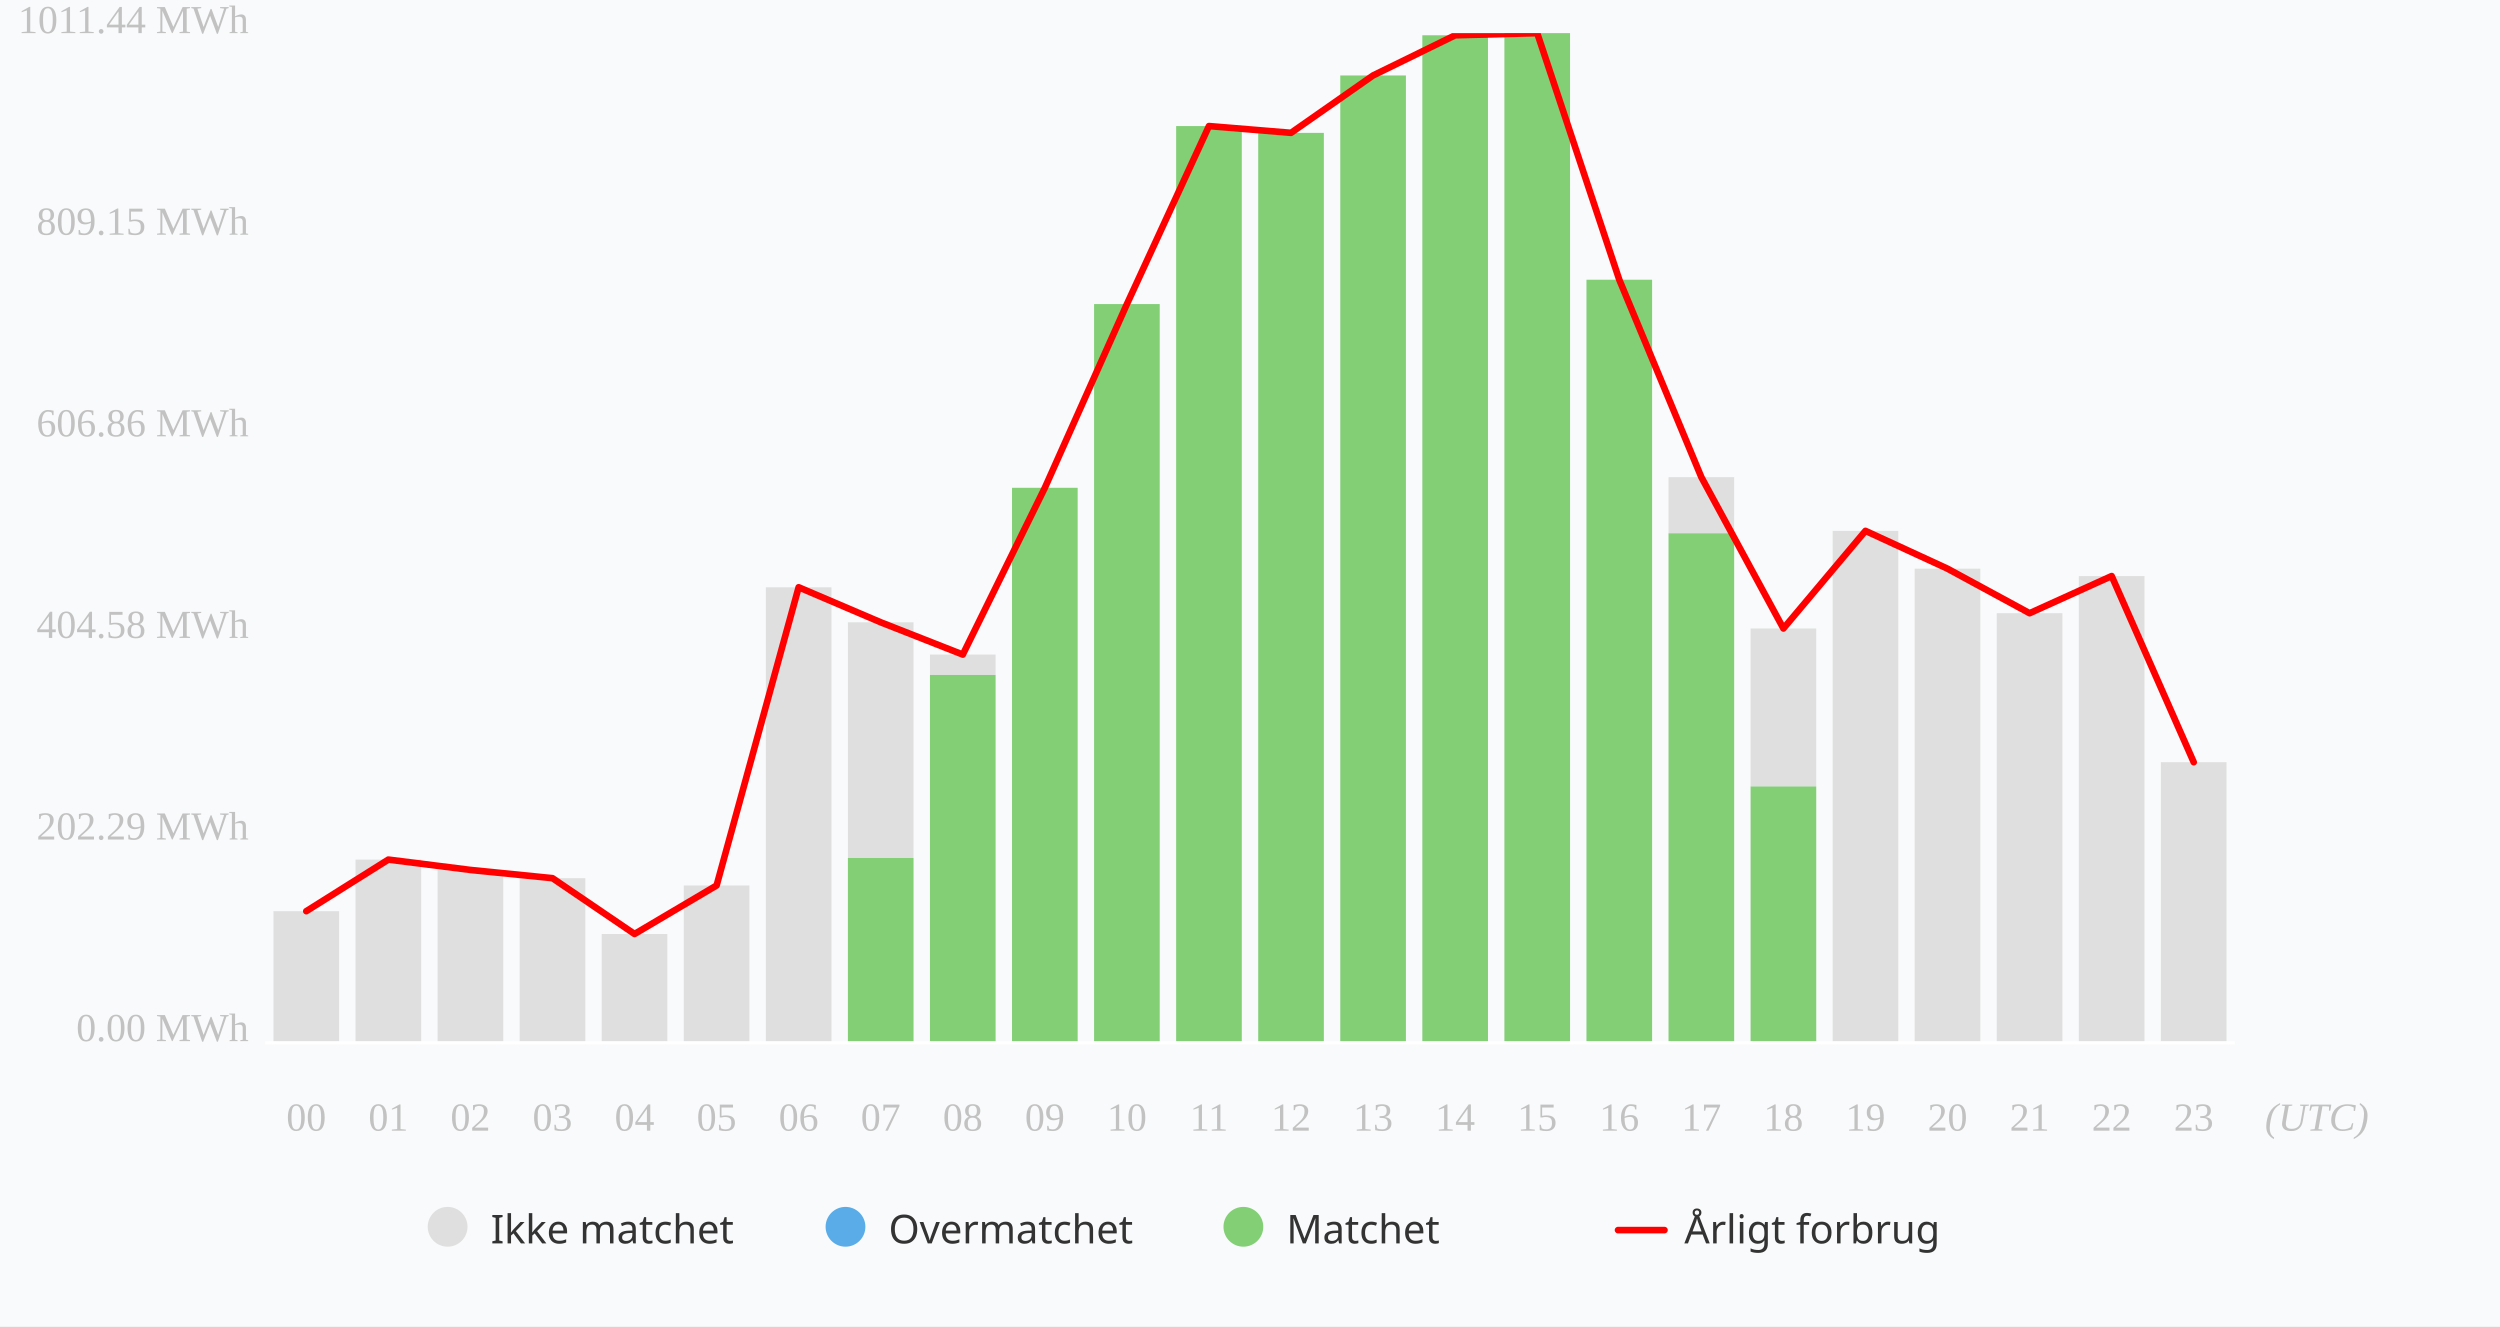
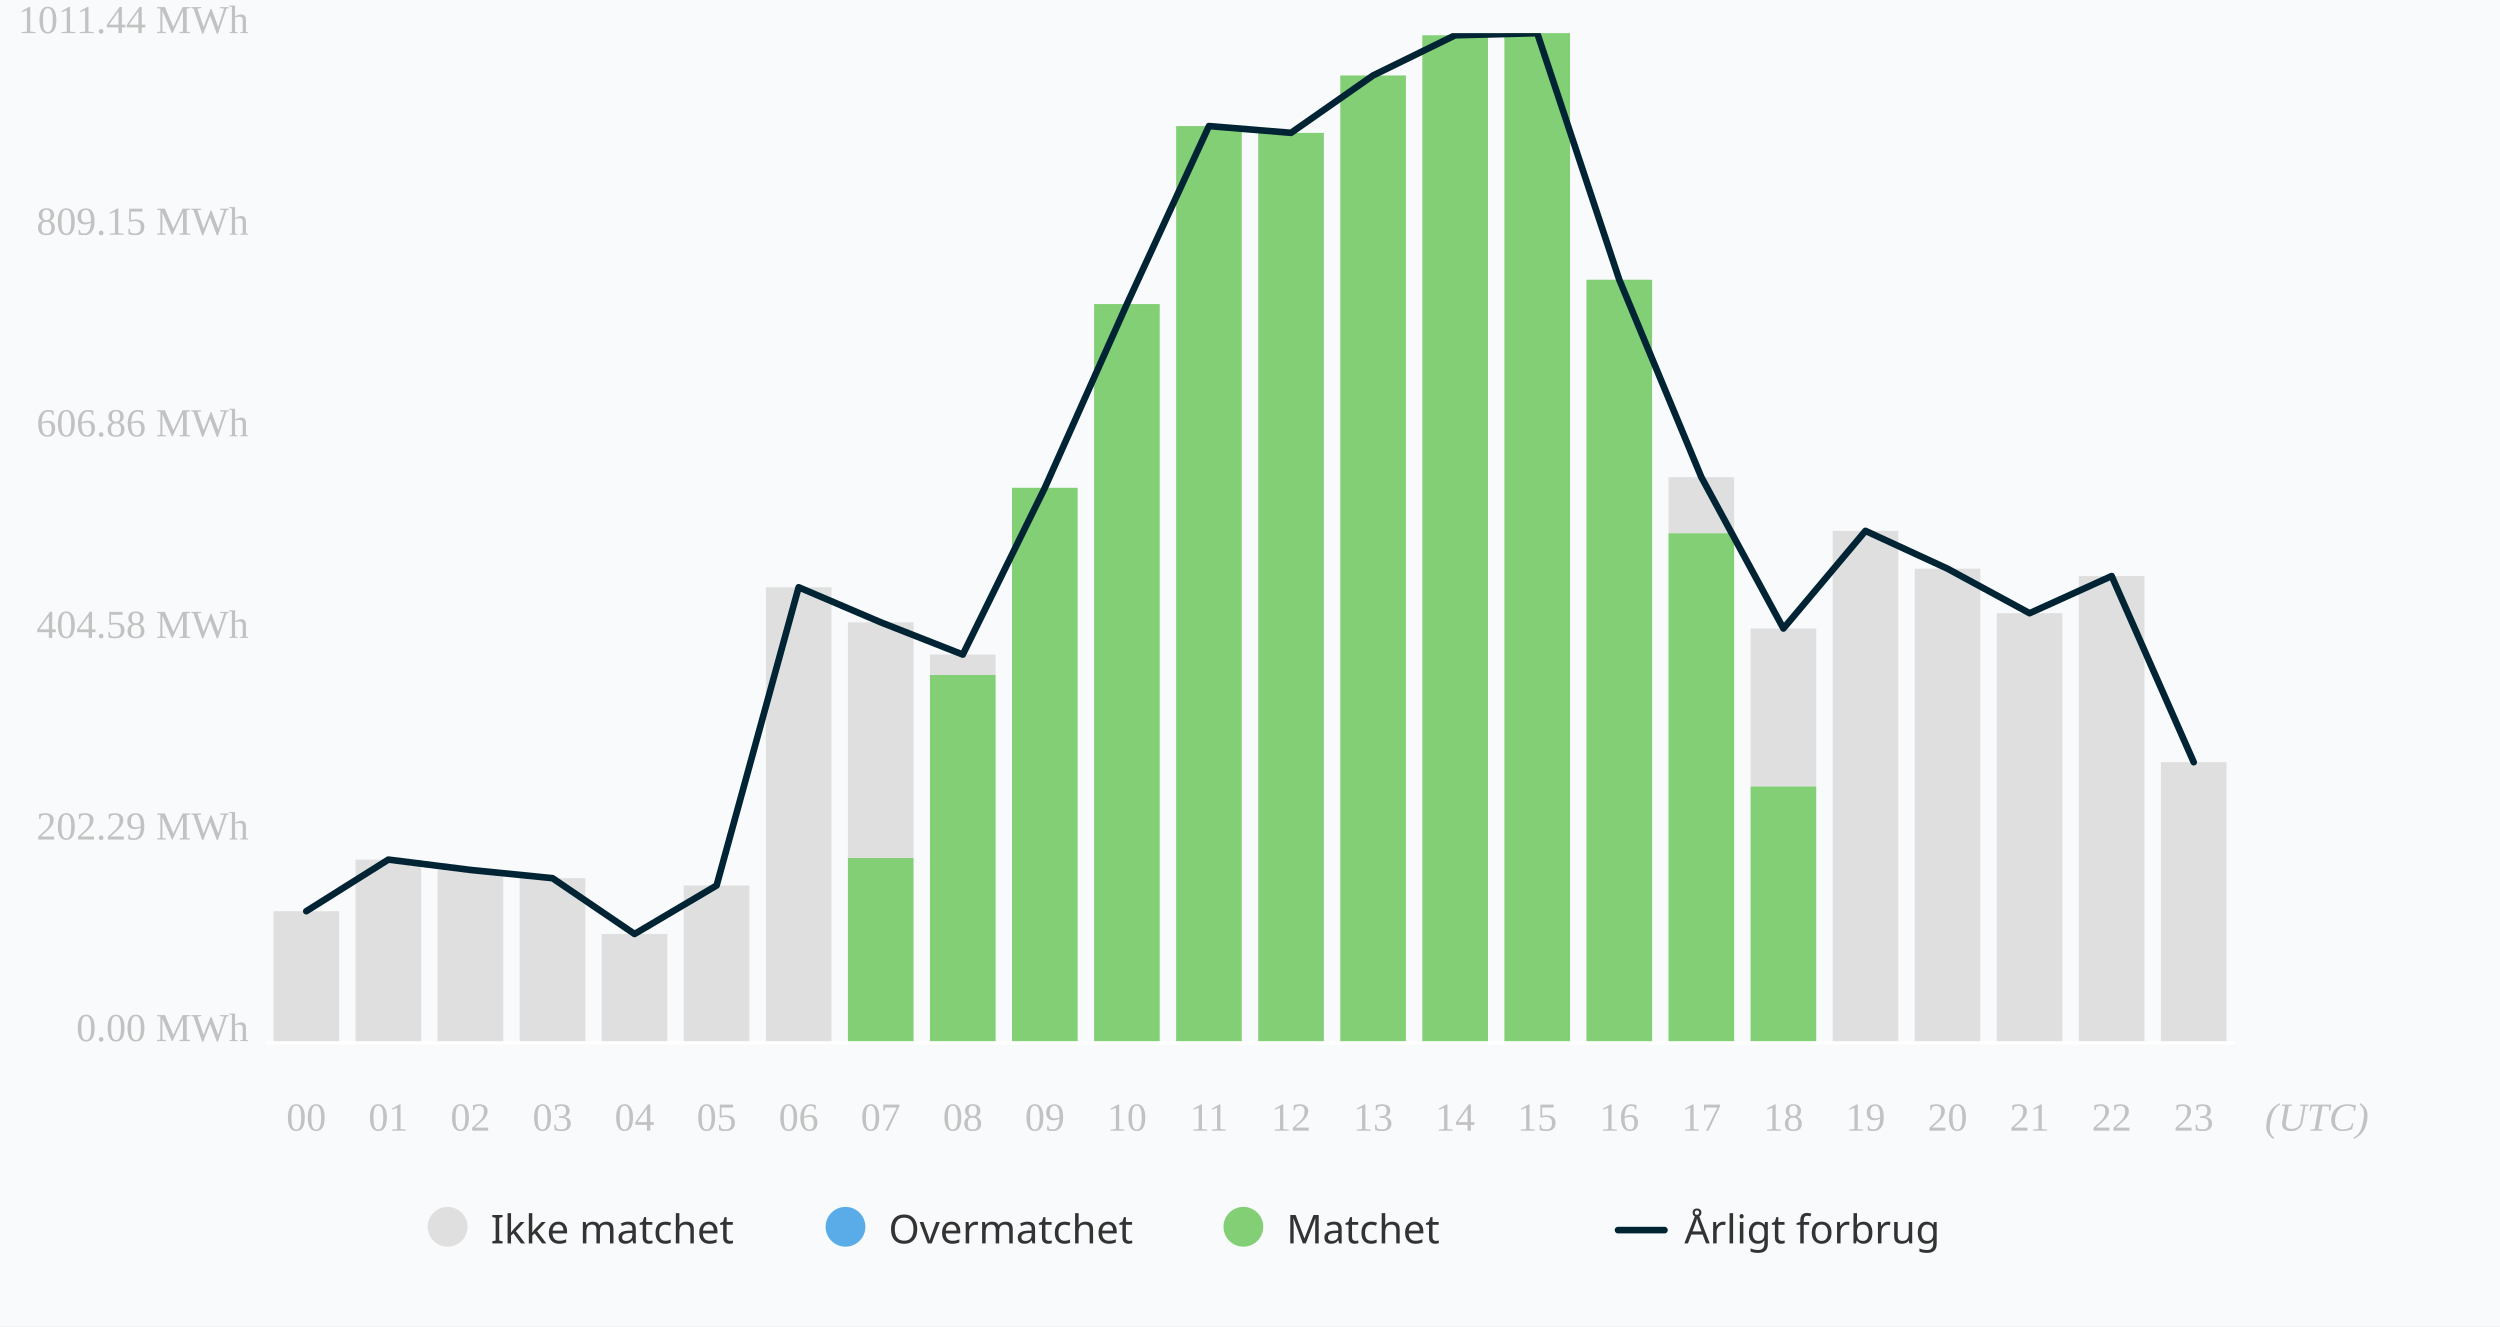
<svg xmlns="http://www.w3.org/2000/svg" class="highcharts-root" viewBox="0 0 754 400" preserveAspectRatio="xMidYMid meet" style="width: 100%; height: auto; display: block;" role="img">
  <defs>
    <filter id="drop-shadow">
      <feDropShadow dx="1" dy="1" flood-color="#000000" flood-opacity="0.75" stdDeviation="2.5" />
    </filter>
    <clipPath id="chart-area">
      <rect x="0" y="0" width="594" height="304" fill="none" />
    </clipPath>
  </defs>
  <rect fill="#F9FAFB" class="highcharts-background" x="0" y="0" width="754" height="400" rx="0" ry="0" />
  <g class="highcharts-grid highcharts-xaxis-grid" data-z-index="1">
    <path fill="none" stroke="#e6e6e6" stroke-width="0" data-z-index="1" class="highcharts-grid-line" d="M 80 10 L 80 314" opacity="1" />
    <path fill="none" stroke="#e6e6e6" stroke-width="0" data-z-index="1" class="highcharts-grid-line" d="M 104.75 10 L 104.75 314" opacity="1" />
    <path fill="none" stroke="#e6e6e6" stroke-width="0" data-z-index="1" class="highcharts-grid-line" d="M 129.5 10 L 129.5 314" opacity="1" />
    <path fill="none" stroke="#e6e6e6" stroke-width="0" data-z-index="1" class="highcharts-grid-line" d="M 154.25 10 L 154.25 314" opacity="1" />
    <path fill="none" stroke="#e6e6e6" stroke-width="0" data-z-index="1" class="highcharts-grid-line" d="M 179 10 L 179 314" opacity="1" />
    <path fill="none" stroke="#e6e6e6" stroke-width="0" data-z-index="1" class="highcharts-grid-line" d="M 203.75 10 L 203.75 314" opacity="1" />
    <path fill="none" stroke="#e6e6e6" stroke-width="0" data-z-index="1" class="highcharts-grid-line" d="M 228.5 10 L 228.5 314" opacity="1" />
    <path fill="none" stroke="#e6e6e6" stroke-width="0" data-z-index="1" class="highcharts-grid-line" d="M 253.25 10 L 253.25 314" opacity="1" />
    <path fill="none" stroke="#e6e6e6" stroke-width="0" data-z-index="1" class="highcharts-grid-line" d="M 278 10 L 278 314" opacity="1" />
    <path fill="none" stroke="#e6e6e6" stroke-width="0" data-z-index="1" class="highcharts-grid-line" d="M 302.75 10 L 302.75 314" opacity="1" />
    <path fill="none" stroke="#e6e6e6" stroke-width="0" data-z-index="1" class="highcharts-grid-line" d="M 327.5 10 L 327.5 314" opacity="1" />
    <path fill="none" stroke="#e6e6e6" stroke-width="0" data-z-index="1" class="highcharts-grid-line" d="M 352.25 10 L 352.25 314" opacity="1" />
    <path fill="none" stroke="#e6e6e6" stroke-width="0" data-z-index="1" class="highcharts-grid-line" d="M 377 10 L 377 314" opacity="1" />
    <path fill="none" stroke="#e6e6e6" stroke-width="0" data-z-index="1" class="highcharts-grid-line" d="M 401.75 10 L 401.75 314" opacity="1" />
    <path fill="none" stroke="#e6e6e6" stroke-width="0" data-z-index="1" class="highcharts-grid-line" d="M 426.5 10 L 426.5 314" opacity="1" />
    <path fill="none" stroke="#e6e6e6" stroke-width="0" data-z-index="1" class="highcharts-grid-line" d="M 451.25 10 L 451.25 314" opacity="1" />
    <path fill="none" stroke="#e6e6e6" stroke-width="0" data-z-index="1" class="highcharts-grid-line" d="M 476 10 L 476 314" opacity="1" />
    <path fill="none" stroke="#e6e6e6" stroke-width="0" data-z-index="1" class="highcharts-grid-line" d="M 500.75 10 L 500.75 314" opacity="1" />
    <path fill="none" stroke="#e6e6e6" stroke-width="0" data-z-index="1" class="highcharts-grid-line" d="M 525.5 10 L 525.5 314" opacity="1" />
    <path fill="none" stroke="#e6e6e6" stroke-width="0" data-z-index="1" class="highcharts-grid-line" d="M 550.25 10 L 550.25 314" opacity="1" />
    <path fill="none" stroke="#e6e6e6" stroke-width="0" data-z-index="1" class="highcharts-grid-line" d="M 575 10 L 575 314" opacity="1" />
    <path fill="none" stroke="#e6e6e6" stroke-width="0" data-z-index="1" class="highcharts-grid-line" d="M 599.75 10 L 599.75 314" opacity="1" />
    <path fill="none" stroke="#e6e6e6" stroke-width="0" data-z-index="1" class="highcharts-grid-line" d="M 624.5 10 L 624.5 314" opacity="1" />
    <path fill="none" stroke="#e6e6e6" stroke-width="0" data-z-index="1" class="highcharts-grid-line" d="M 649.25 10 L 649.25 314" opacity="1" />
    <path fill="none" stroke="#e6e6e6" stroke-width="0" data-z-index="1" class="highcharts-grid-line" d="M 674 10 L 674 314" opacity="1" />
  </g>
  <g class="highcharts-axis highcharts-xaxis" data-z-index="2">
    <path fill="none" class="highcharts-axis-line" stroke="#ffffff" stroke-width="1" d="M 80 314.5 L 674 314.5" />
  </g>
  <g class="highcharts-series-group" data-z-index="3" transform="translate(80,10)">
    <g class="highcharts-series highcharts-series-0 highcharts-column-series" data-z-index="0.1" opacity="1" clip-path="url(#chart-area)">
      <rect x="2.475" y="264.812" width="19.8" height="39.188" fill="#DFDFDF" />
      <rect x="27.225" y="249.254" width="19.8" height="54.746" fill="#DFDFDF" />
      <rect x="51.975" y="252.374" width="19.8" height="51.626" fill="#DFDFDF" />
      <rect x="76.725" y="254.855" width="19.8" height="49.145" fill="#DFDFDF" />
      <rect x="101.475" y="271.689" width="19.8" height="32.311" fill="#DFDFDF" />
      <rect x="126.225" y="257.061" width="19.8" height="46.939" fill="#DFDFDF" />
      <rect x="150.975" y="167.121" width="19.8" height="136.879" fill="#DFDFDF" />
      <rect x="175.725" y="177.684" width="19.8" height="71.092" fill="#DFDFDF" />
      <rect x="200.475" y="187.421" width="19.8" height="6.14" fill="#DFDFDF" />
      <rect x="423.225" y="133.912" width="19.8" height="16.925" fill="#DFDFDF" />
      <rect x="447.975" y="179.551" width="19.8" height="47.656" fill="#DFDFDF" />
      <rect x="472.725" y="150.112" width="19.8" height="153.888" fill="#DFDFDF" />
      <rect x="497.475" y="161.518" width="19.8" height="142.482" fill="#DFDFDF" />
      <rect x="522.225" y="174.944" width="19.8" height="129.056" fill="#DFDFDF" />
      <rect x="546.975" y="163.741" width="19.8" height="140.259" fill="#DFDFDF" />
      <rect x="571.725" y="219.871" width="19.8" height="84.129" fill="#DFDFDF" />
    </g>
    <g class="highcharts-series highcharts-series-1 highcharts-column-series" data-z-index="0.1" opacity="1" clip-path="url(#chart-area)" />
    <g class="highcharts-series highcharts-series-2 highcharts-column-series" data-z-index="0.1" opacity="1" clip-path="url(#chart-area)">
      <rect x="175.725" y="248.776" width="19.8" height="55.224" fill="#82CF76" />
      <rect x="200.475" y="193.561" width="19.8" height="110.439" fill="#82CF76" />
      <rect x="225.225" y="137.122" width="19.8" height="166.878" fill="#82CF76" />
      <rect x="249.975" y="81.713" width="19.8" height="222.287" fill="#82CF76" />
      <rect x="274.725" y="28.023" width="19.8" height="275.977" fill="#82CF76" />
      <rect x="299.475" y="30.065" width="19.8" height="273.935" fill="#82CF76" />
      <rect x="324.225" y="12.754" width="19.8" height="291.246" fill="#82CF76" />
      <rect x="348.975" y="0.641" width="19.8" height="303.359" fill="#82CF76" />
      <rect x="373.725" y="0" width="19.8" height="304" fill="#82CF76" />
      <rect x="398.475" y="74.362" width="19.8" height="229.638" fill="#82CF76" />
      <rect x="423.225" y="150.837" width="19.8" height="153.163" fill="#82CF76" />
      <rect x="447.975" y="227.207" width="19.8" height="76.793" fill="#82CF76" />
    </g>
    <g class="highcharts-series highcharts-series-3 highcharts-line-series" data-z-index="10" opacity="1" clip-path="url(#chart-area)">
-       <path fill="none" class="highcharts-graph" d="M 12.375,264.812 37.125,249.254 61.875,252.374 86.625,254.855 111.375,271.689 136.125,257.061 160.875,167.121 185.625,177.684 210.375,187.421 235.125,137.122 259.875,81.713 284.625,28.023 309.375,30.065 334.125,12.754 358.875,0.641 383.625,0 408.375,74.362 433.125,133.912 457.875,179.551 482.625,150.112 507.375,161.518 532.125,174.944 556.875,163.741 581.625,219.871" stroke="#FF0000" stroke-width="2" stroke-linejoin="round" stroke-linecap="round" />
+       <path fill="none" class="highcharts-graph" d="M 12.375,264.812 37.125,249.254 61.875,252.374 86.625,254.855 111.375,271.689 136.125,257.061 160.875,167.121 185.625,177.684 210.375,187.421 235.125,137.122 259.875,81.713 284.625,28.023 309.375,30.065 334.125,12.754 358.875,0.641 383.625,0 408.375,74.362 433.125,133.912 457.875,179.551 482.625,150.112 507.375,161.518 532.125,174.944 556.875,163.741 581.625,219.871" stroke="#002433" stroke-width="2" stroke-linejoin="round" stroke-linecap="round" />
    </g>
  </g>
  <g class="highcharts-axis-labels highcharts-xaxis-labels" data-z-index="7">
    <text x="92.375" y="341" text-anchor="middle" style="cursor: default; font-size: 12px; fill: rgb(194,194,194);">00</text>
    <text x="117.125" y="341" text-anchor="middle" style="cursor: default; font-size: 12px; fill: rgb(194,194,194);">01</text>
    <text x="141.875" y="341" text-anchor="middle" style="cursor: default; font-size: 12px; fill: rgb(194,194,194);">02</text>
    <text x="166.625" y="341" text-anchor="middle" style="cursor: default; font-size: 12px; fill: rgb(194,194,194);">03</text>
    <text x="191.375" y="341" text-anchor="middle" style="cursor: default; font-size: 12px; fill: rgb(194,194,194);">04</text>
    <text x="216.125" y="341" text-anchor="middle" style="cursor: default; font-size: 12px; fill: rgb(194,194,194);">05</text>
    <text x="240.875" y="341" text-anchor="middle" style="cursor: default; font-size: 12px; fill: rgb(194,194,194);">06</text>
    <text x="265.625" y="341" text-anchor="middle" style="cursor: default; font-size: 12px; fill: rgb(194,194,194);">07</text>
    <text x="290.375" y="341" text-anchor="middle" style="cursor: default; font-size: 12px; fill: rgb(194,194,194);">08</text>
    <text x="315.125" y="341" text-anchor="middle" style="cursor: default; font-size: 12px; fill: rgb(194,194,194);">09</text>
    <text x="339.875" y="341" text-anchor="middle" style="cursor: default; font-size: 12px; fill: rgb(194,194,194);">10</text>
    <text x="364.625" y="341" text-anchor="middle" style="cursor: default; font-size: 12px; fill: rgb(194,194,194);">11</text>
    <text x="389.375" y="341" text-anchor="middle" style="cursor: default; font-size: 12px; fill: rgb(194,194,194);">12</text>
    <text x="414.125" y="341" text-anchor="middle" style="cursor: default; font-size: 12px; fill: rgb(194,194,194);">13</text>
    <text x="438.875" y="341" text-anchor="middle" style="cursor: default; font-size: 12px; fill: rgb(194,194,194);">14</text>
    <text x="463.625" y="341" text-anchor="middle" style="cursor: default; font-size: 12px; fill: rgb(194,194,194);">15</text>
    <text x="488.375" y="341" text-anchor="middle" style="cursor: default; font-size: 12px; fill: rgb(194,194,194);">16</text>
    <text x="513.125" y="341" text-anchor="middle" style="cursor: default; font-size: 12px; fill: rgb(194,194,194);">17</text>
    <text x="537.875" y="341" text-anchor="middle" style="cursor: default; font-size: 12px; fill: rgb(194,194,194);">18</text>
    <text x="562.625" y="341" text-anchor="middle" style="cursor: default; font-size: 12px; fill: rgb(194,194,194);">19</text>
    <text x="587.375" y="341" text-anchor="middle" style="cursor: default; font-size: 12px; fill: rgb(194,194,194);">20</text>
    <text x="612.125" y="341" text-anchor="middle" style="cursor: default; font-size: 12px; fill: rgb(194,194,194);">21</text>
    <text x="636.875" y="341" text-anchor="middle" style="cursor: default; font-size: 12px; fill: rgb(194,194,194);">22</text>
    <text x="661.625" y="341" text-anchor="middle" style="cursor: default; font-size: 12px; fill: rgb(194,194,194);">23</text>
    <text x="698.75" y="341" text-anchor="middle" style="cursor: default; font-size: 12px; fill: rgb(194,194,194); font-style: italic;"> (UTC)</text>
  </g>
  <g class="highcharts-legend" data-z-index="7" transform="translate(119,355)">
    <rect fill="none" class="highcharts-legend-box" rx="0" ry="0" stroke="#999999" stroke-width="0" x="0" y="0" width="517" height="30" />
    <g data-z-index="1">
      <g>
        <g class="highcharts-legend-item highcharts-column-series" data-z-index="1" transform="translate(8,3)">
          <text x="21" y="17" text-anchor="start" data-z-index="2" style="font-size: 12px; font-family: OpenSansNormal; fill: rgb(51, 51, 51);">Ikke matchet</text>
          <rect x="2" y="6" rx="6" ry="6" width="12" height="12" fill="#DFDFDF" class="highcharts-point" data-z-index="3" />
        </g>
        <g class="highcharts-legend-item highcharts-column-series" data-z-index="1" transform="translate(128,3)">
          <text x="21" y="17" text-anchor="start" data-z-index="2" style="font-size: 12px; font-family: OpenSansNormal; fill: rgb(51, 51, 51);">Overmatchet</text>
          <rect x="2" y="6" rx="6" ry="6" width="12" height="12" fill="#59ACE8" class="highcharts-point" data-z-index="3" />
        </g>
        <g class="highcharts-legend-item highcharts-column-series" data-z-index="1" transform="translate(248,3)">
          <text x="21" y="17" text-anchor="start" data-z-index="2" style="font-size: 12px; font-family: OpenSansNormal; fill: rgb(51, 51, 51);">Matchet</text>
          <rect x="2" y="6" rx="6" ry="6" width="12" height="12" fill="#82CF76" class="highcharts-point" data-z-index="3" />
        </g>
        <g class="highcharts-legend-item highcharts-line-series" data-z-index="1" transform="translate(368,3)">
-           <path fill="none" class="highcharts-graph" stroke-width="2" stroke-linecap="round" d="M 1 13 L 15 13" stroke="#FF0000" />
+           <path fill="none" class="highcharts-graph" stroke-width="2" stroke-linecap="round" d="M 1 13 L 15 13" stroke="#002433" />
          <text x="21" y="17" text-anchor="start" data-z-index="2" style="font-size: 12px; font-family: OpenSansNormal; fill: rgb(51, 51, 51);">Årligt forbrug</text>
        </g>
      </g>
    </g>
  </g>
  <g class="highcharts-axis-labels highcharts-yaxis-labels" data-z-index="7">
    <text x="75" y="314" text-anchor="end" style="font-size: 12px; fill: rgb(194,194,194);">0.00 MWh</text>
    <text x="75" y="253.2" text-anchor="end" style="font-size: 12px; fill: rgb(194,194,194);">202.29 MWh</text>
    <text x="75" y="192.4" text-anchor="end" style="font-size: 12px; fill: rgb(194,194,194);">404.58 MWh</text>
    <text x="75" y="131.6" text-anchor="end" style="font-size: 12px; fill: rgb(194,194,194);">606.86 MWh</text>
    <text x="75" y="70.8" text-anchor="end" style="font-size: 12px; fill: rgb(194,194,194);">809.15 MWh</text>
    <text x="75" y="10" text-anchor="end" style="font-size: 12px; fill: rgb(194,194,194);">1011.44 MWh</text>
  </g>
  <g class="highcharts-axis highcharts-yaxis-left">
    <line x1="80" y1="10" x2="80" y2="314" stroke="FFA500" stroke-width="2" />
  </g>
</svg>
